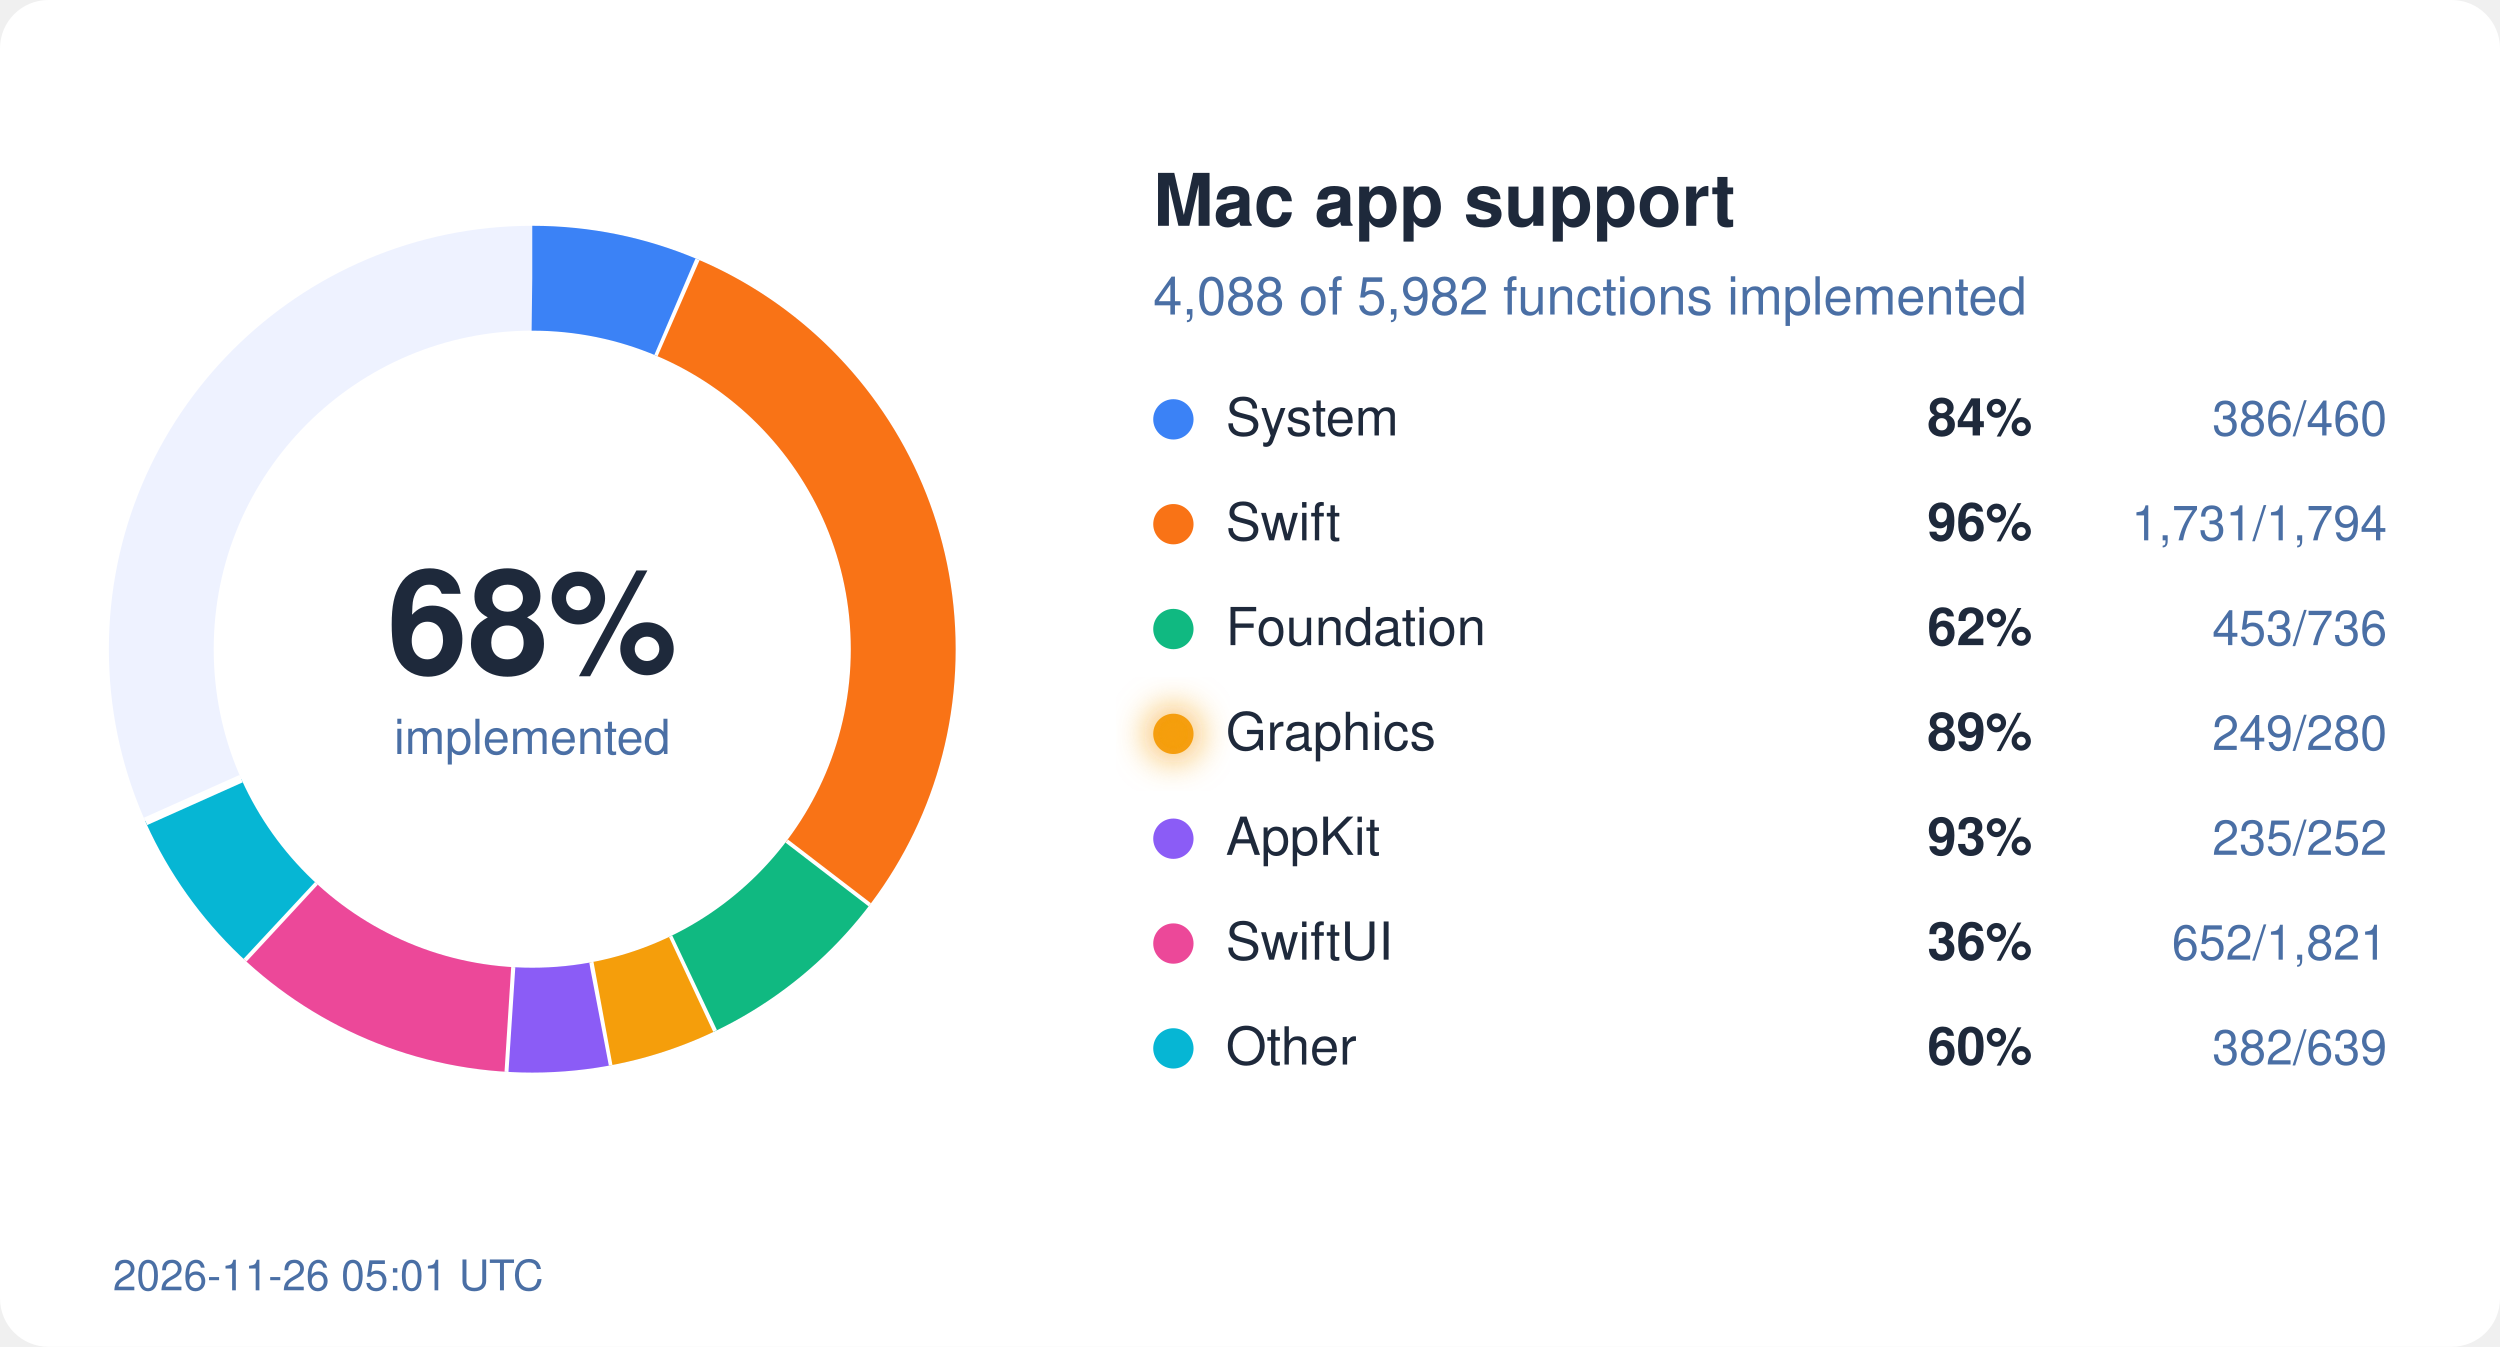
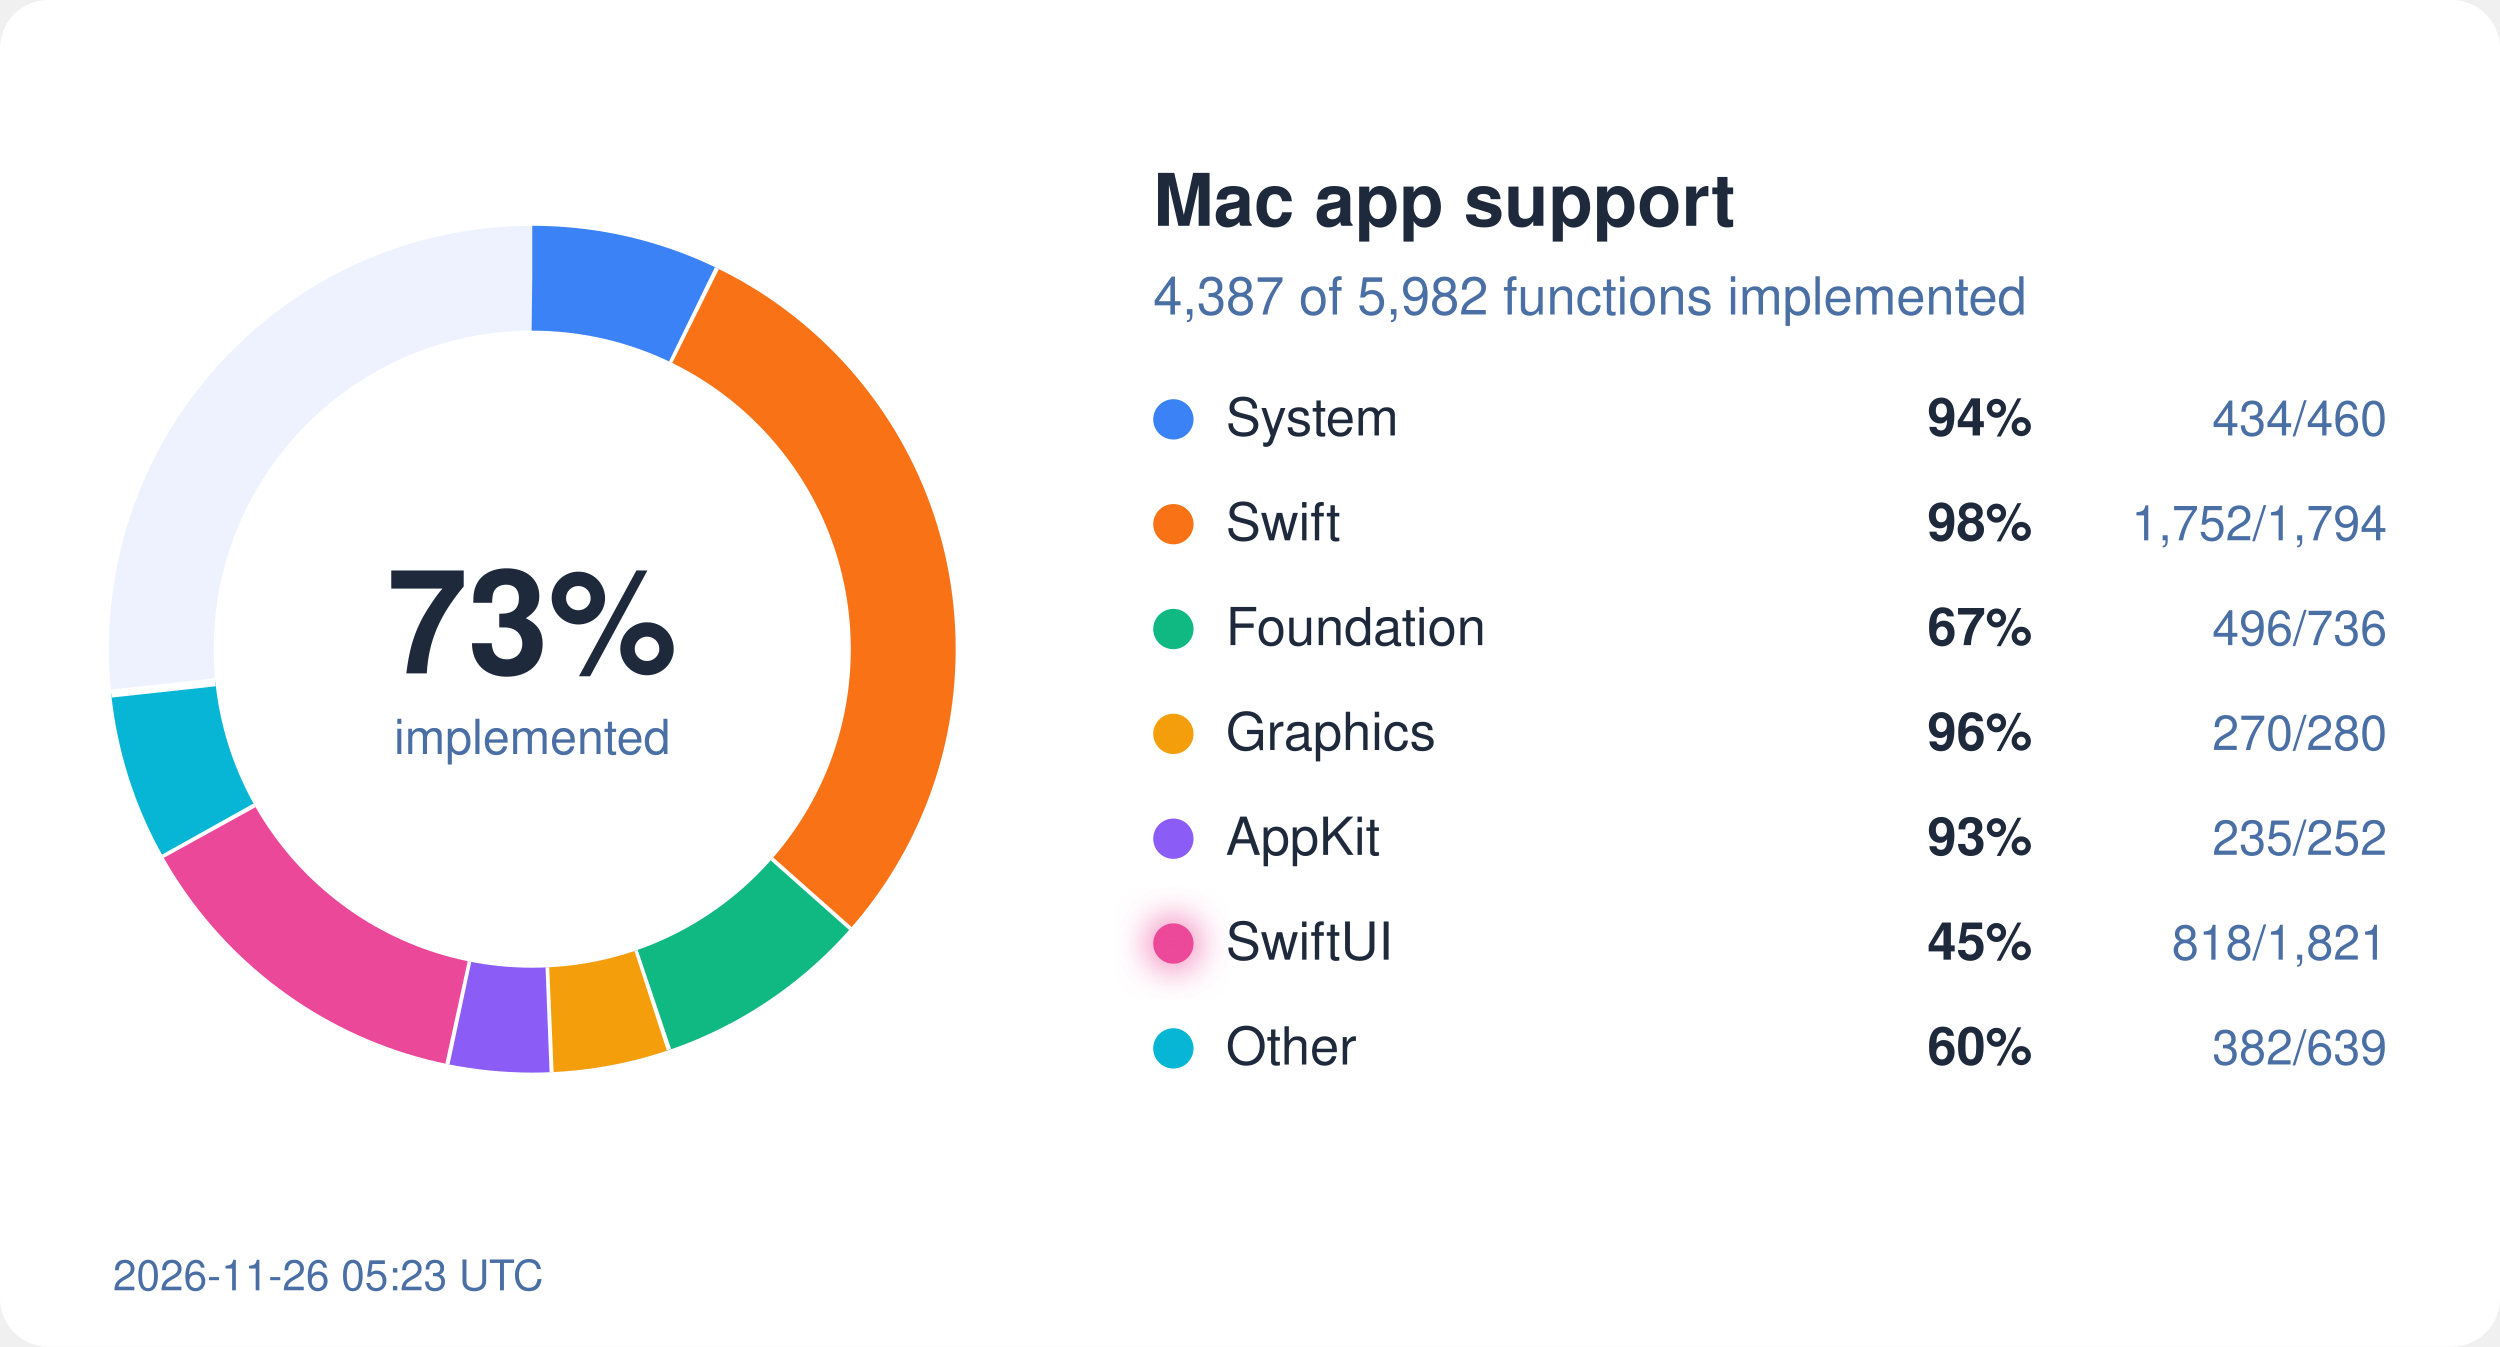
<svg xmlns="http://www.w3.org/2000/svg" width="620" height="334" viewBox="0 0 620 334">
  <style>
  text { font-family: system-ui, -apple-system, "Segoe UI", Helvetica, Arial, sans-serif; }
  .bg { fill: #ffffff; } .ink { fill: #1e293b; } .mute { fill: #4a6fa5; }
  .track { stroke: #eef2ff; } .gap { stroke: #ffffff; }
  .s-System { stroke: #3b82f6; } .f-System { fill: #3b82f6; }
  .s-Swift { stroke: #f97316; } .f-Swift { fill: #f97316; }
  .s-Foundation { stroke: #10b981; } .f-Foundation { fill: #10b981; }
  .s-Graphics { stroke: #f59e0b; } .f-Graphics { fill: #f59e0b; }
  .s-AppKit { stroke: #8b5cf6; } .f-AppKit { fill: #8b5cf6; }
  .s-SwiftUI { stroke: #ec4899; } .f-SwiftUI { fill: #ec4899; }
  .s-Other { stroke: #06b6d4; } .f-Other { fill: #06b6d4; }
  @media (prefers-color-scheme: dark) {
    .bg { fill: #0d1117; } .ink { fill: #e6edf3; } .mute { fill: #8fb4e3; }
    .track { stroke: #12263f; } .gap { stroke: #0d1117; }
    .s-System { stroke: #60a5fa; } .f-System { fill: #60a5fa; }
    .s-Swift { stroke: #fb923c; } .f-Swift { fill: #fb923c; }
    .s-Foundation { stroke: #34d399; } .f-Foundation { fill: #34d399; }
    .s-Graphics { stroke: #fbbf24; } .f-Graphics { fill: #fbbf24; }
    .s-AppKit { stroke: #a78bfa; } .f-AppKit { fill: #a78bfa; }
    .s-SwiftUI { stroke: #f472b6; } .f-SwiftUI { fill: #f472b6; }
    .s-Other { stroke: #22d3ee; } .f-Other { fill: #22d3ee; }
  }
</style>
  <defs>
    <filter id="glow" x="-50%" y="-50%" width="200%" height="200%">
      <feGaussianBlur stdDeviation="4" />
    </filter>
  </defs>
  <rect width="620" height="334" rx="12" class="bg" />
  <circle cx="132" cy="161" r="92" fill="none" class="track" stroke-width="26" />
-   <circle cx="132" cy="161" r="92" fill="none" class="s-System" stroke-width="26" stroke-dasharray="37.30 578.05" stroke-dashoffset="-0.00" transform="rotate(-90 132 161)" />
-   <line x1="163.2" y1="88.4" x2="173.4" y2="64.5" class="gap" stroke-width="2" />
-   <circle cx="132" cy="161" r="92" fill="none" class="s-Swift" stroke-width="26" stroke-dasharray="167.27 578.05" stroke-dashoffset="-37.30" transform="rotate(-90 132 161)" />
-   <line x1="194.8" y1="209.0" x2="215.4" y2="224.8" class="gap" stroke-width="2" />
-   <circle cx="132" cy="161" r="92" fill="none" class="s-Foundation" stroke-width="26" stroke-dasharray="43.77 578.05" stroke-dashoffset="-204.57" transform="rotate(-90 132 161)" />
-   <line x1="165.8" y1="232.4" x2="176.9" y2="255.9" class="gap" stroke-width="2" />
-   <circle cx="132" cy="161" r="92" fill="none" class="s-Graphics" stroke-width="26" stroke-dasharray="24.06 578.05" stroke-dashoffset="-248.34" transform="rotate(-90 132 161)" />
-   <line x1="146.2" y1="238.7" x2="150.9" y2="264.3" class="gap" stroke-width="2" />
-   <circle cx="132" cy="161" r="92" fill="none" class="s-AppKit" stroke-width="26" stroke-dasharray="22.71 578.05" stroke-dashoffset="-272.41" transform="rotate(-90 132 161)" />
-   <line x1="126.8" y1="239.8" x2="125.1" y2="265.8" class="gap" stroke-width="2" />
-   <circle cx="132" cy="161" r="92" fill="none" class="s-SwiftUI" stroke-width="26" stroke-dasharray="63.00 578.05" stroke-dashoffset="-295.11" transform="rotate(-90 132 161)" />
-   <line x1="78.1" y1="218.7" x2="60.4" y2="237.8" class="gap" stroke-width="2" />
-   <circle cx="132" cy="161" r="92" fill="none" class="s-Other" stroke-width="26" stroke-dasharray="36.91 578.05" stroke-dashoffset="-358.12" transform="rotate(-90 132 161)" />
-   <line x1="59.8" y1="193.1" x2="36.1" y2="203.7" class="gap" stroke-width="2" />
-   <text x="132" y="167" text-anchor="middle" class="ink" font-size="36" font-weight="700">68%</text>
+   <circle cx="132" cy="161" r="92" fill="none" class="s-System" stroke-width="26" stroke-dasharray="41.94 578.05" stroke-dashoffset="-0.00" transform="rotate(-90 132 161)" />
+   <line x1="166.8" y1="90.1" x2="178.2" y2="66.7" class="gap" stroke-width="2" />
+   <circle cx="132" cy="161" r="92" fill="none" class="s-Swift" stroke-width="26" stroke-dasharray="169.30 578.05" stroke-dashoffset="-41.94" transform="rotate(-90 132 161)" />
+   <line x1="191.1" y1="213.4" x2="210.6" y2="230.7" class="gap" stroke-width="2" />
+   <circle cx="132" cy="161" r="92" fill="none" class="s-Foundation" stroke-width="26" stroke-dasharray="47.93 578.05" stroke-dashoffset="-211.24" transform="rotate(-90 132 161)" />
+   <line x1="157.2" y1="235.9" x2="165.5" y2="260.5" class="gap" stroke-width="2" />
+   <circle cx="132" cy="161" r="92" fill="none" class="s-Graphics" stroke-width="26" stroke-dasharray="26.09 578.05" stroke-dashoffset="-259.17" transform="rotate(-90 132 161)" />
+   <line x1="135.2" y1="239.9" x2="136.3" y2="265.9" class="gap" stroke-width="2" />
+   <circle cx="132" cy="161" r="92" fill="none" class="s-AppKit" stroke-width="26" stroke-dasharray="22.71 578.05" stroke-dashoffset="-285.26" transform="rotate(-90 132 161)" />
+   <line x1="115.9" y1="238.3" x2="110.5" y2="263.8" class="gap" stroke-width="2" />
+   <circle cx="132" cy="161" r="92" fill="none" class="s-SwiftUI" stroke-width="26" stroke-dasharray="79.05 578.05" stroke-dashoffset="-307.97" transform="rotate(-90 132 161)" />
+   <line x1="62.9" y1="199.3" x2="40.1" y2="211.9" class="gap" stroke-width="2" />
+   <circle cx="132" cy="161" r="92" fill="none" class="s-Other" stroke-width="26" stroke-dasharray="36.91 578.05" stroke-dashoffset="-387.01" transform="rotate(-90 132 161)" />
+   <line x1="53.4" y1="169.2" x2="27.6" y2="172.0" class="gap" stroke-width="2" />
+   <text x="132" y="167" text-anchor="middle" class="ink" font-size="36" font-weight="700">73%</text>
  <text x="132" y="187" text-anchor="middle" class="mute" font-size="12">implemented</text>
  <text x="286" y="56" class="ink" font-size="18" font-weight="600">Mac app support</text>
-   <text x="286" y="78" class="mute" font-size="13">4,088 of 5,982 functions implemented</text>
+   <text x="286" y="78" class="mute" font-size="13">4,387 of 5,982 functions implemented</text>
  <circle cx="291" cy="104" r="5" class="f-System" />
  <text x="304" y="108" class="ink" font-size="13">System</text>
-   <text x="504" y="108" class="ink" font-size="13" font-weight="600" text-anchor="end">84%</text>
-   <text x="592" y="108" class="mute" font-size="12" text-anchor="end">386/460</text>
+   <text x="504" y="108" class="ink" font-size="13" font-weight="600" text-anchor="end">94%</text>
+   <text x="592" y="108" class="mute" font-size="12" text-anchor="end">434/460</text>
  <circle cx="291" cy="130" r="5" class="f-Swift" />
  <text x="304" y="134" class="ink" font-size="13">Swift</text>
-   <text x="504" y="134" class="ink" font-size="13" font-weight="600" text-anchor="end">96%</text>
-   <text x="592" y="134" class="mute" font-size="12" text-anchor="end">1,731/1,794</text>
+   <text x="504" y="134" class="ink" font-size="13" font-weight="600" text-anchor="end">98%</text>
+   <text x="592" y="134" class="mute" font-size="12" text-anchor="end">1,752/1,794</text>
  <circle cx="291" cy="156" r="5" class="f-Foundation" />
  <text x="304" y="160" class="ink" font-size="13">Foundation</text>
-   <text x="504" y="160" class="ink" font-size="13" font-weight="600" text-anchor="end">62%</text>
-   <text x="592" y="160" class="mute" font-size="12" text-anchor="end">453/736</text>
+   <text x="504" y="160" class="ink" font-size="13" font-weight="600" text-anchor="end">67%</text>
+   <text x="592" y="160" class="mute" font-size="12" text-anchor="end">496/736</text>
  <circle cx="291" cy="182" r="5" class="f-Graphics" />
  <text x="304" y="186" class="ink" font-size="13">Graphics</text>
-   <circle cx="291" cy="182" r="7" class="f-Graphics" filter="url(#glow)" opacity="0.6" />
-   <text x="504" y="186" class="ink" font-size="13" font-weight="600" text-anchor="end">89%</text>
-   <text x="592" y="186" class="mute" font-size="12" text-anchor="end">249/280</text>
+   <text x="504" y="186" class="ink" font-size="13" font-weight="600" text-anchor="end">96%</text>
+   <text x="592" y="186" class="mute" font-size="12" text-anchor="end">270/280</text>
  <circle cx="291" cy="208" r="5" class="f-AppKit" />
  <text x="304" y="212" class="ink" font-size="13">AppKit</text>
  <text x="504" y="212" class="ink" font-size="13" font-weight="600" text-anchor="end">93%</text>
  <text x="592" y="212" class="mute" font-size="12" text-anchor="end">235/252</text>
  <circle cx="291" cy="234" r="5" class="f-SwiftUI" />
  <text x="304" y="238" class="ink" font-size="13">SwiftUI</text>
-   <text x="504" y="238" class="ink" font-size="13" font-weight="600" text-anchor="end">36%</text>
-   <text x="592" y="238" class="mute" font-size="12" text-anchor="end">652/1,821</text>
+   <circle cx="291" cy="234" r="7" class="f-SwiftUI" filter="url(#glow)" opacity="0.6" />
+   <text x="504" y="238" class="ink" font-size="13" font-weight="600" text-anchor="end">45%</text>
+   <text x="592" y="238" class="mute" font-size="12" text-anchor="end">818/1,821</text>
  <circle cx="291" cy="260" r="5" class="f-Other" />
  <text x="304" y="264" class="ink" font-size="13">Other</text>
  <text x="504" y="264" class="ink" font-size="13" font-weight="600" text-anchor="end">60%</text>
  <text x="592" y="264" class="mute" font-size="12" text-anchor="end">382/639</text>
-   <text x="28" y="320" class="mute" font-size="10.5">2026-11-26 05:01 UTC</text>
+   <text x="28" y="320" class="mute" font-size="10.5">2026-11-26 05:23 UTC</text>
</svg>
